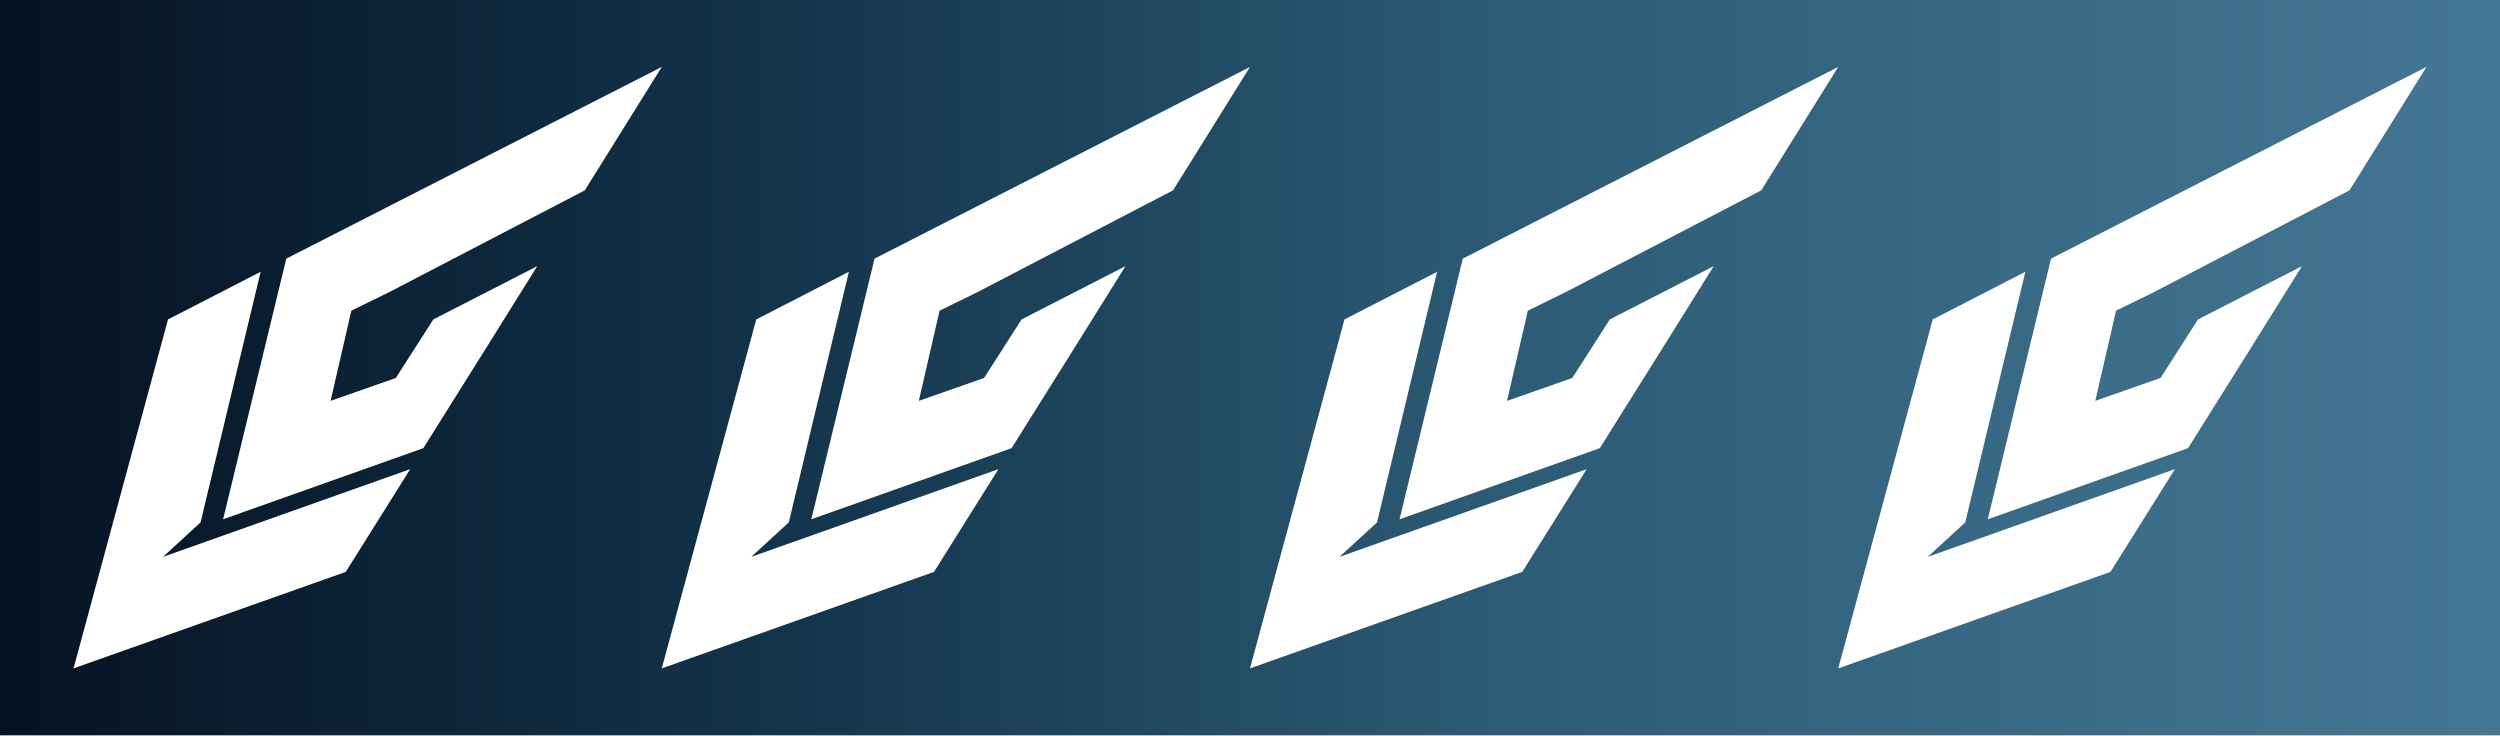
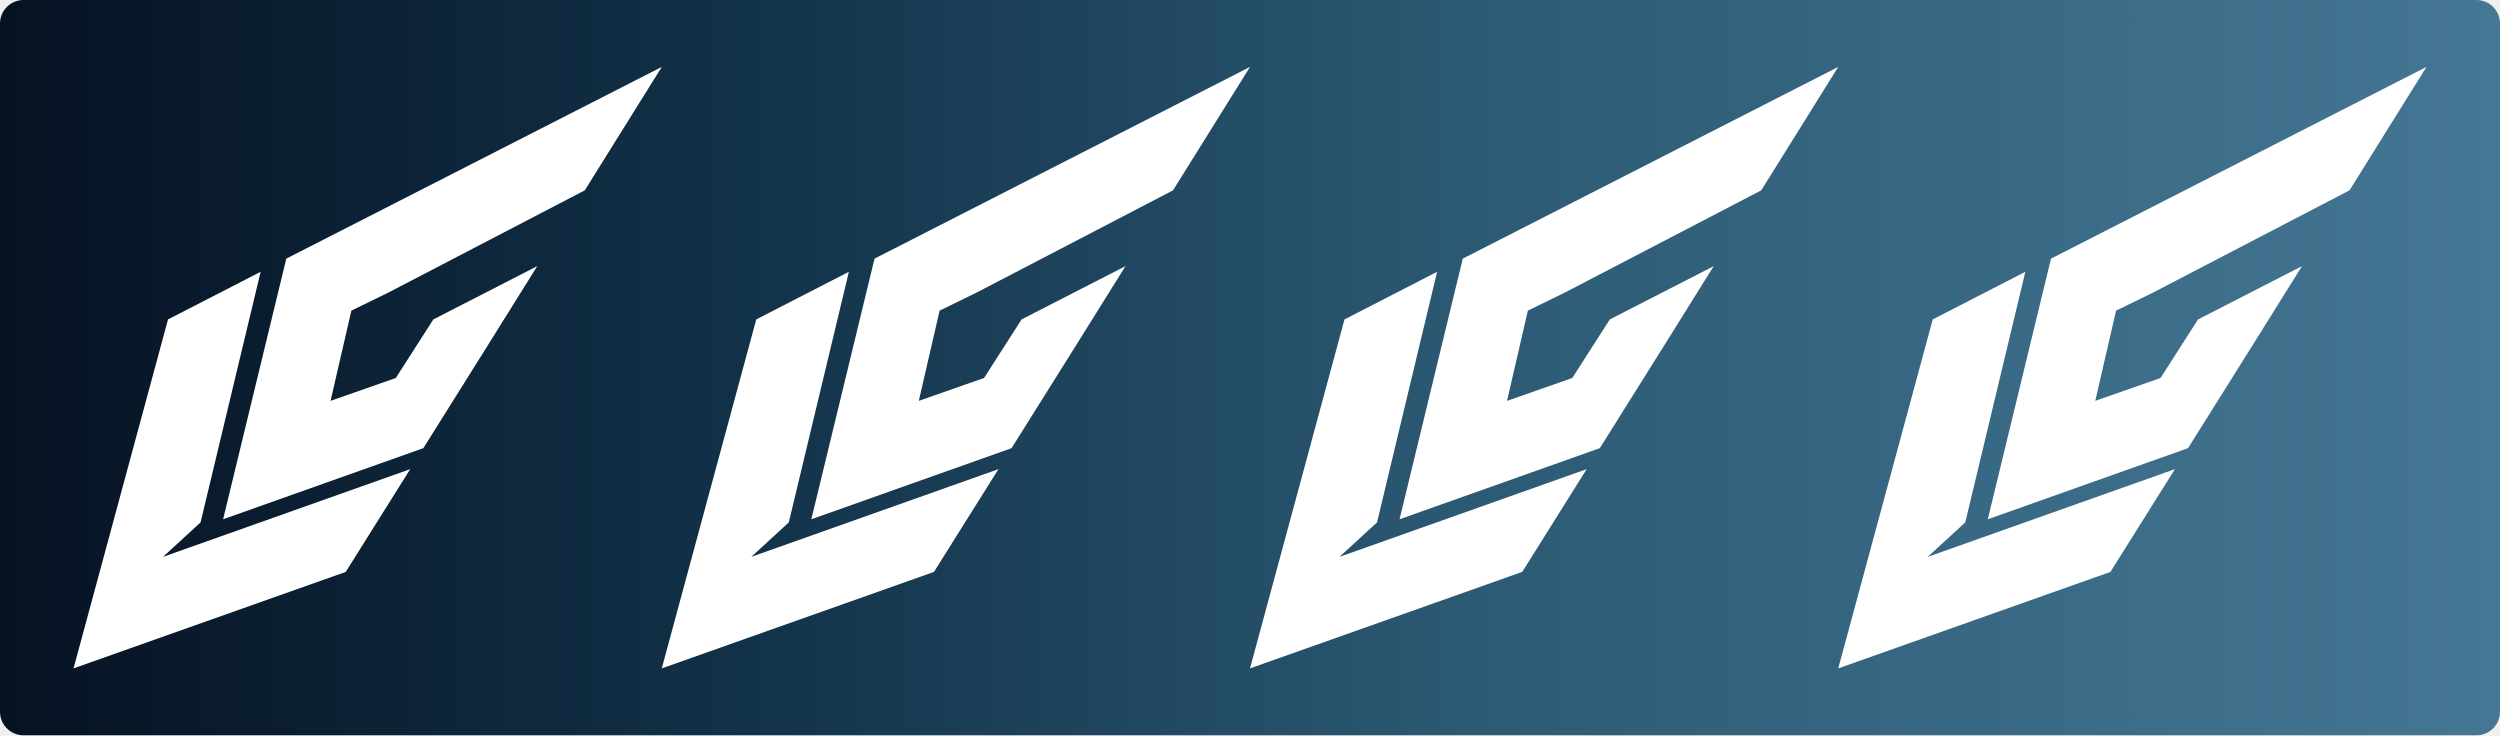
<svg xmlns="http://www.w3.org/2000/svg" width="1700" height="500" viewBox="0 0 1700 500" fill="none">
-   <rect width="1700" height="500" fill="url(#paint0_linear_673_762)" />
+   <rect width="1700" height="500" rx="16" fill="url(#paint0_linear_706_2324)" />
  <path d="M114.255 217.195L177.234 184.816L136.383 355.232L110.851 378.665L278.936 319.019L235.106 388.89L142.553 421.695L50 454.5L114.255 217.195Z" fill="white" />
  <path d="M194.681 175.869L450 45.5L397.66 129.43L264.22 198.875L238.936 211.23L224.788 272.58L269.149 257.033L294.681 217.195L365.319 180.981L331.277 235.515L287.872 304.746L219.787 328.924L151.702 353.102L194.681 175.869Z" fill="white" />
  <path d="M514.255 217.195L577.234 184.816L536.383 355.232L510.851 378.665L678.936 319.019L635.106 388.89L542.553 421.695L450 454.5L514.255 217.195Z" fill="white" />
  <path d="M594.681 175.869L850 45.5L797.66 129.43L664.22 198.875L638.936 211.23L624.788 272.58L669.149 257.033L694.681 217.195L765.319 180.981L731.277 235.515L687.872 304.746L619.787 328.924L551.702 353.102L594.681 175.869Z" fill="white" />
  <path d="M914.255 217.195L977.234 184.816L936.383 355.232L910.851 378.665L1078.94 319.019L1035.11 388.89L942.553 421.695L850 454.5L914.255 217.195Z" fill="white" />
  <path d="M994.681 175.869L1250 45.5L1197.66 129.43L1064.22 198.875L1038.94 211.23L1024.79 272.58L1069.15 257.033L1094.68 217.195L1165.32 180.981L1131.28 235.515L1087.87 304.746L1019.79 328.924L951.702 353.102L994.681 175.869Z" fill="white" />
  <path d="M1314.26 217.195L1377.23 184.816L1336.38 355.232L1310.85 378.665L1478.94 319.019L1435.11 388.89L1342.55 421.695L1250 454.5L1314.26 217.195Z" fill="white" />
  <path d="M1394.68 175.869L1650 45.5L1597.66 129.43L1464.22 198.875L1438.94 211.23L1424.79 272.58L1469.15 257.033L1494.68 217.195L1565.32 180.981L1531.28 235.515L1487.87 304.746L1419.79 328.924L1351.7 353.102L1394.68 175.869Z" fill="white" />
  <defs>
-     <linearGradient id="paint0_linear_673_762" x1="0" y1="250" x2="1700" y2="250" gradientUnits="userSpaceOnUse">
+     <linearGradient id="paint0_linear_706_2324" x1="0" y1="250" x2="1700" y2="250" gradientUnits="userSpaceOnUse">
      <stop stop-color="#061222" />
      <stop offset="0.3" stop-color="#123249" />
      <stop offset="0.6" stop-color="#2D5B75" />
      <stop offset="1" stop-color="#447794" />
    </linearGradient>
  </defs>
</svg>
